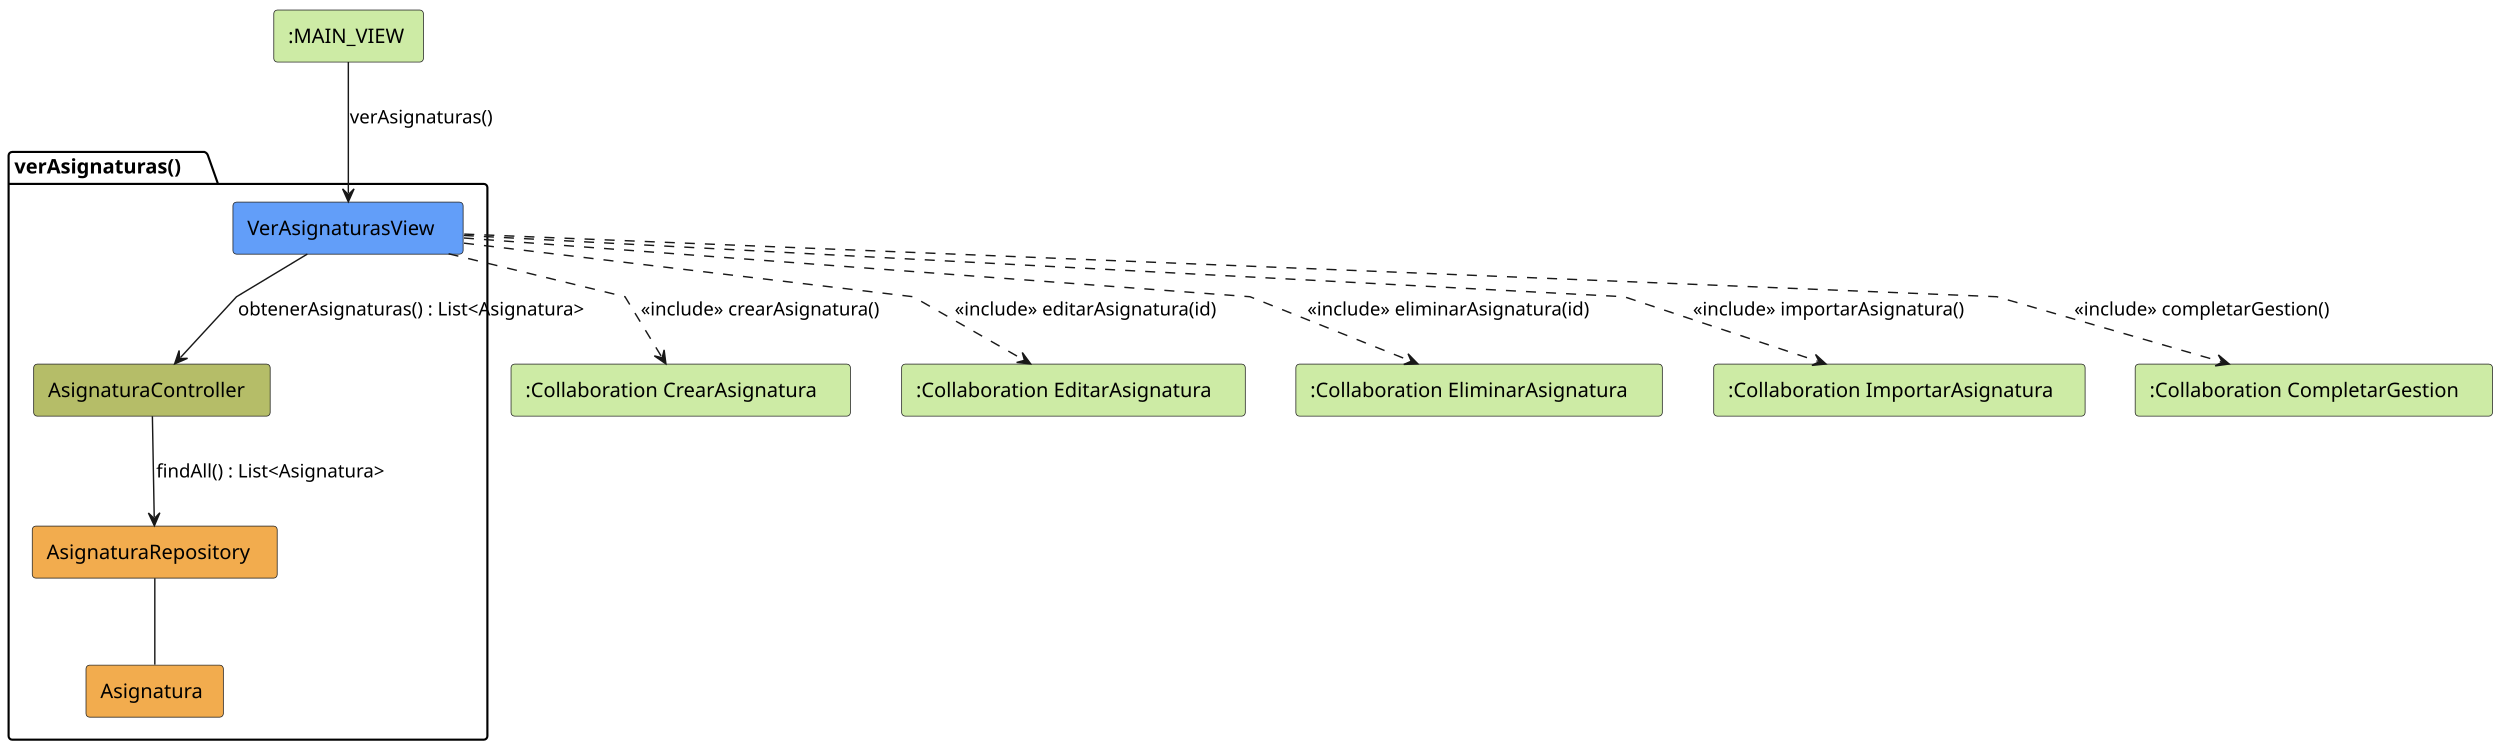
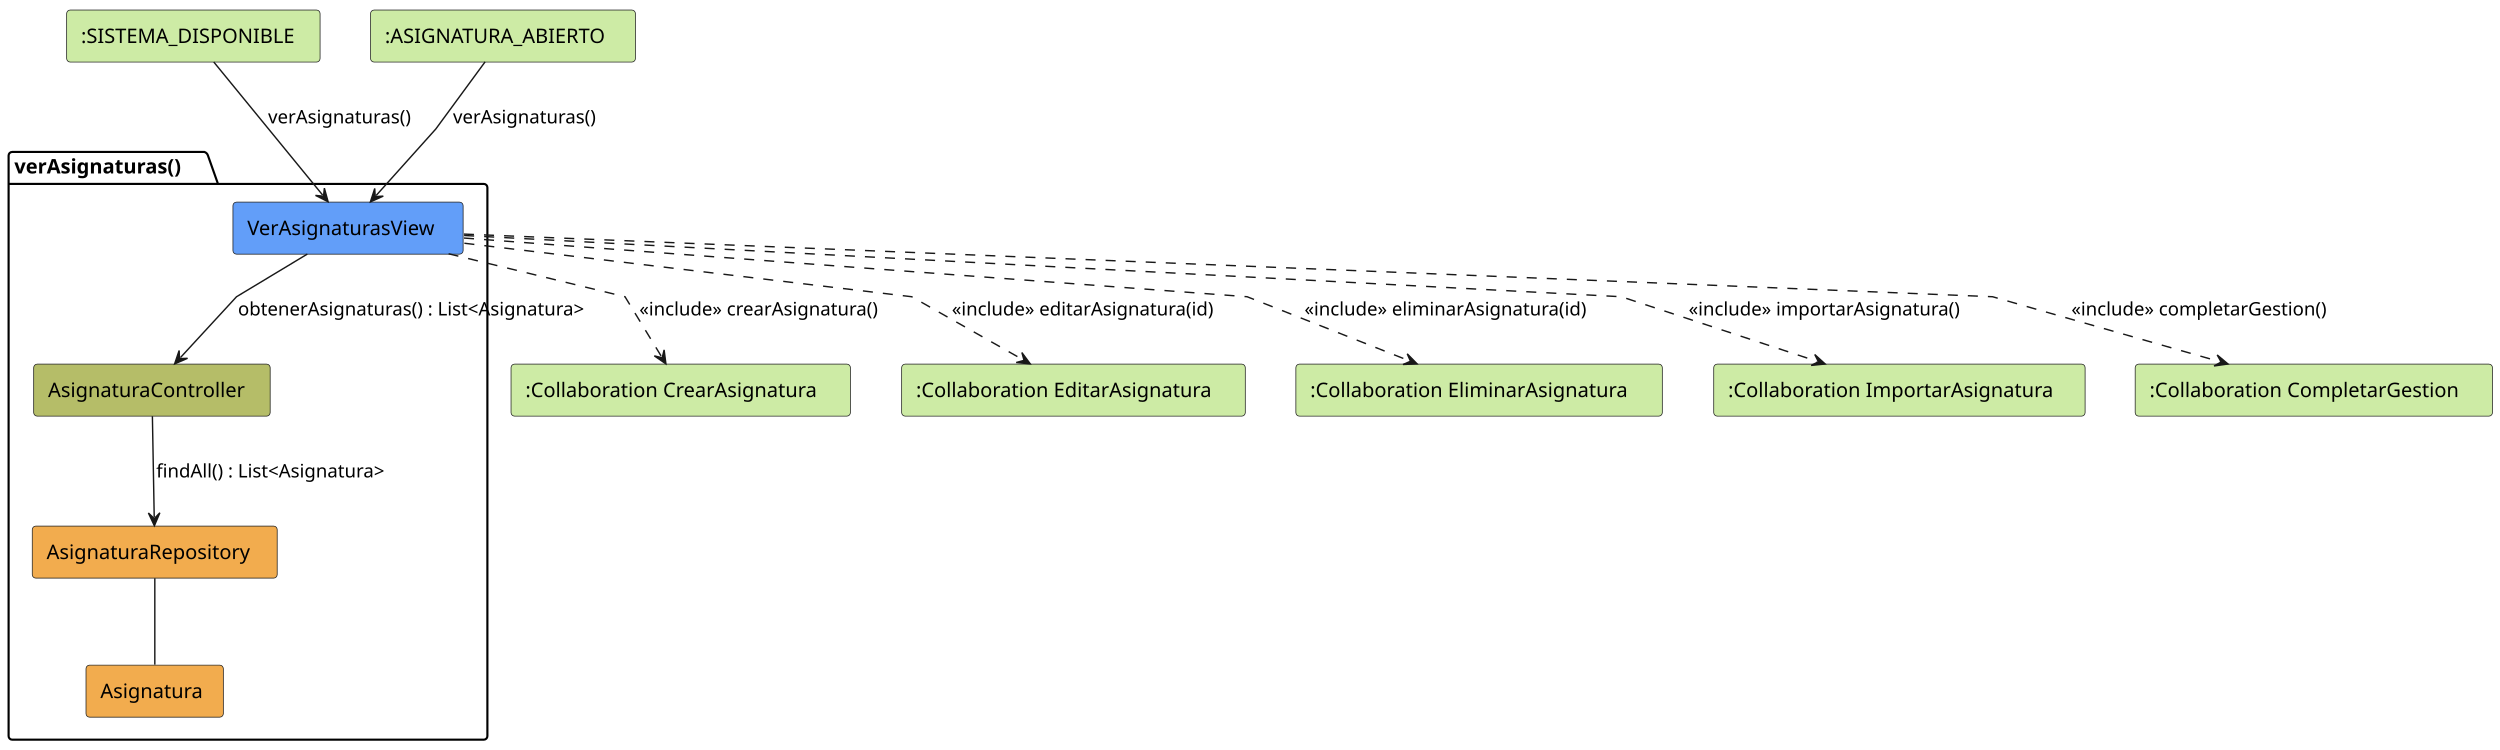
<svg xmlns="http://www.w3.org/2000/svg" contentStyleType="text/css" data-diagram-type="DESCRIPTION" height="523px" preserveAspectRatio="none" style="width:1744px;height:523px;background:#FFFFFF;" version="1.1" viewBox="0 0 1744 523" width="1744px" zoomAndPan="magnify">
  <defs />
  <g>
-     <g class="cluster" data-entity="verAsignaturas" data-source-line="10" data-uid="ent0008" id="cluster_verAsignaturas">
+     <g class="cluster" data-entity="verAsignaturas" data-source-line="11" data-uid="ent0009" id="cluster_verAsignaturas">
      <path d="M8.5,106 L142.568,106 A3.75,3.75 0 0 1 145.068,108.5 L152.068,128.297 L337.5,128.297 A2.5,2.5 0 0 1 340,130.797 L340,513.5 A2.5,2.5 0 0 1 337.5,516 L8.5,516 A2.5,2.5 0 0 1 6,513.5 L6,108.5 A2.5,2.5 0 0 1 8.5,106" fill="none" style="stroke:#000000;stroke-width:1.5;" />
      <line style="stroke:#000000;stroke-width:1.5;" x1="6" x2="152.068" y1="128.297" y2="128.297" />
      <text fill="#000000" font-family="sans-serif" font-size="14" font-weight="bold" lengthAdjust="spacing" textLength="133.068" x="10" y="120.995">verAsignaturas()</text>
    </g>
-     <g class="entity" data-entity="VerAsignaturasView" data-source-line="11" data-uid="ent0009" id="entity_VerAsignaturasView">
+     <g class="entity" data-entity="VerAsignaturasView" data-source-line="12" data-uid="ent0010" id="entity_VerAsignaturasView">
      <rect fill="#629EF9" height="36.297" rx="2.5" ry="2.5" style="stroke:#181818;stroke-width:0.5;" width="160.567" x="162.5" y="141" />
      <text fill="#000000" font-family="sans-serif" font-size="14" lengthAdjust="spacing" textLength="140.567" x="172.5" y="163.995">VerAsignaturasView</text>
    </g>
-     <g class="entity" data-entity="AsignaturaController" data-source-line="12" data-uid="ent0010" id="entity_AsignaturaController">
+     <g class="entity" data-entity="AsignaturaController" data-source-line="13" data-uid="ent0011" id="entity_AsignaturaController">
      <rect fill="#B5BD68" height="36.297" rx="2.5" ry="2.5" style="stroke:#181818;stroke-width:0.5;" width="164.97" x="23.5" y="254" />
      <text fill="#000000" font-family="sans-serif" font-size="14" lengthAdjust="spacing" textLength="144.97" x="33.5" y="276.995">AsignaturaController</text>
    </g>
-     <g class="entity" data-entity="AsignaturaRepository" data-source-line="13" data-uid="ent0011" id="entity_AsignaturaRepository">
+     <g class="entity" data-entity="AsignaturaRepository" data-source-line="14" data-uid="ent0012" id="entity_AsignaturaRepository">
      <rect fill="#F2AC4E" height="36.297" rx="2.5" ry="2.5" style="stroke:#181818;stroke-width:0.5;" width="170.869" x="22.5" y="367" />
      <text fill="#000000" font-family="sans-serif" font-size="14" lengthAdjust="spacing" textLength="150.869" x="32.5" y="389.995">AsignaturaRepository</text>
    </g>
-     <g class="entity" data-entity="Asignatura" data-source-line="14" data-uid="ent0012" id="entity_Asignatura">
+     <g class="entity" data-entity="Asignatura" data-source-line="15" data-uid="ent0013" id="entity_Asignatura">
      <rect fill="#F2AC4E" height="36.297" rx="2.5" ry="2.5" style="stroke:#181818;stroke-width:0.5;" width="95.797" x="60" y="464" />
      <text fill="#000000" font-family="sans-serif" font-size="14" lengthAdjust="spacing" textLength="75.797" x="70" y="486.995">Asignatura</text>
    </g>
-     <g class="entity" data-entity="MainView" data-source-line="3" data-uid="ent0002" id="entity_MainView">
-       <rect fill="#CDEBA5" height="36.297" rx="2.5" ry="2.5" style="stroke:#181818;stroke-width:0.5;" width="104.369" x="191" y="7" />
-       <text fill="#000000" font-family="sans-serif" font-size="14" lengthAdjust="spacing" textLength="84.369" x="201" y="29.995">:MAIN_VIEW</text>
+     <g class="entity" data-entity="SistemaDisponible" data-source-line="3" data-uid="ent0002" id="entity_SistemaDisponible">
+       <rect fill="#CDEBA5" height="36.297" rx="2.5" ry="2.5" style="stroke:#181818;stroke-width:0.5;" width="176.782" x="46.5" y="7" />
+       <text fill="#000000" font-family="sans-serif" font-size="14" lengthAdjust="spacing" textLength="156.782" x="56.5" y="29.995">:SISTEMA_DISPONIBLE</text>
    </g>
-     <g class="entity" data-entity="CrearAsignatura" data-source-line="4" data-uid="ent0003" id="entity_CrearAsignatura">
+     <g class="entity" data-entity="AsignaturaAbierto" data-source-line="4" data-uid="ent0003" id="entity_AsignaturaAbierto">
+       <rect fill="#CDEBA5" height="36.297" rx="2.5" ry="2.5" style="stroke:#181818;stroke-width:0.5;" width="184.767" x="258.5" y="7" />
+       <text fill="#000000" font-family="sans-serif" font-size="14" lengthAdjust="spacing" textLength="164.767" x="268.5" y="29.995">:ASIGNATURA_ABIERTO</text>
+     </g>
+     <g class="entity" data-entity="CrearAsignatura" data-source-line="5" data-uid="ent0004" id="entity_CrearAsignatura">
      <rect fill="#CDEBA5" height="36.297" rx="2.5" ry="2.5" style="stroke:#181818;stroke-width:0.5;" width="236.747" x="356.5" y="254" />
      <text fill="#000000" font-family="sans-serif" font-size="14" lengthAdjust="spacing" textLength="216.747" x="366.5" y="276.995">:Collaboration CrearAsignatura</text>
    </g>
-     <g class="entity" data-entity="EditarAsignatura" data-source-line="5" data-uid="ent0004" id="entity_EditarAsignatura">
+     <g class="entity" data-entity="EditarAsignatura" data-source-line="6" data-uid="ent0005" id="entity_EditarAsignatura">
      <rect fill="#CDEBA5" height="36.297" rx="2.5" ry="2.5" style="stroke:#181818;stroke-width:0.5;" width="239.714" x="629" y="254" />
      <text fill="#000000" font-family="sans-serif" font-size="14" lengthAdjust="spacing" textLength="219.714" x="639" y="276.995">:Collaboration EditarAsignatura</text>
    </g>
-     <g class="entity" data-entity="EliminarAsignatura" data-source-line="6" data-uid="ent0005" id="entity_EliminarAsignatura">
+     <g class="entity" data-entity="EliminarAsignatura" data-source-line="7" data-uid="ent0006" id="entity_EliminarAsignatura">
      <rect fill="#CDEBA5" height="36.297" rx="2.5" ry="2.5" style="stroke:#181818;stroke-width:0.5;" width="255.628" x="904" y="254" />
      <text fill="#000000" font-family="sans-serif" font-size="14" lengthAdjust="spacing" textLength="235.628" x="914" y="276.995">:Collaboration EliminarAsignatura</text>
    </g>
-     <g class="entity" data-entity="ImportarAsignatura" data-source-line="7" data-uid="ent0006" id="entity_ImportarAsignatura">
+     <g class="entity" data-entity="ImportarAsignatura" data-source-line="8" data-uid="ent0007" id="entity_ImportarAsignatura">
      <rect fill="#CDEBA5" height="36.297" rx="2.5" ry="2.5" style="stroke:#181818;stroke-width:0.5;" width="259.066" x="1195.5" y="254" />
      <text fill="#000000" font-family="sans-serif" font-size="14" lengthAdjust="spacing" textLength="239.066" x="1205.5" y="276.995">:Collaboration ImportarAsignatura</text>
    </g>
-     <g class="entity" data-entity="CompletarGestion" data-source-line="8" data-uid="ent0007" id="entity_CompletarGestion">
+     <g class="entity" data-entity="CompletarGestion" data-source-line="9" data-uid="ent0008" id="entity_CompletarGestion">
      <rect fill="#CDEBA5" height="36.297" rx="2.5" ry="2.5" style="stroke:#181818;stroke-width:0.5;" width="249.236" x="1489.5" y="254" />
      <text fill="#000000" font-family="sans-serif" font-size="14" lengthAdjust="spacing" textLength="229.236" x="1499.5" y="276.995">:Collaboration CompletarGestion</text>
    </g>
-     <g class="link" data-entity-1="MainView" data-entity-2="VerAsignaturasView" data-source-line="17" data-uid="lnk13" id="link_MainView_VerAsignaturasView">
-       <path d="M243,43.26 C243,68.55 243,109.44 243,134.74" fill="none" id="MainView-to-VerAsignaturasView" style="stroke:#181818;stroke-width:1;" />
-       <polygon fill="#181818" points="243,140.74,247,131.74,243,135.74,239,131.74,243,140.74" style="stroke:#181818;stroke-width:1;" />
-       <text fill="#000000" font-family="sans-serif" font-size="13" lengthAdjust="spacing" textLength="108.335" x="244" y="86.067">verAsignaturas()</text>
+     <g class="link" data-entity-1="SistemaDisponible" data-entity-2="VerAsignaturasView" data-source-line="18" data-uid="lnk14" id="link_SistemaDisponible_VerAsignaturasView">
+       <path d="M149.12,43.26 C169.82,68.55 204.381,110.796 225.081,136.096" fill="none" id="SistemaDisponible-to-VerAsignaturasView" style="stroke:#181818;stroke-width:1;" />
+       <polygon fill="#181818" points="228.88,140.74,226.277,131.241,225.714,136.87,220.085,136.307,228.88,140.74" style="stroke:#181818;stroke-width:1;" />
+       <text fill="#000000" font-family="sans-serif" font-size="13" lengthAdjust="spacing" textLength="108.335" x="187" y="86.067">verAsignaturas()</text>
    </g>
-     <g class="link" data-entity-1="VerAsignaturasView" data-entity-2="AsignaturaController" data-source-line="19" data-uid="lnk14" id="link_VerAsignaturasView_AsignaturaController">
+     <g class="link" data-entity-1="AsignaturaAbierto" data-entity-2="VerAsignaturasView" data-source-line="19" data-uid="lnk15" id="link_AsignaturaAbierto_VerAsignaturasView">
+       <path d="M338.4,43.15 C324.48,62.11 304,90 304,90 C304,90 280.467,116.234 262.397,136.374" fill="none" id="AsignaturaAbierto-to-VerAsignaturasView" style="stroke:#181818;stroke-width:1;" />
+       <polygon fill="#181818" points="258.39,140.84,267.378,136.812,261.729,137.118,261.423,131.47,258.39,140.84" style="stroke:#181818;stroke-width:1;" />
+       <text fill="#000000" font-family="sans-serif" font-size="13" lengthAdjust="spacing" textLength="108.335" x="316" y="86.067">verAsignaturas()</text>
+     </g>
+     <g class="link" data-entity-1="VerAsignaturasView" data-entity-2="AsignaturaController" data-source-line="21" data-uid="lnk16" id="link_VerAsignaturasView_AsignaturaController">
      <path d="M214.4,177.23 C192.14,190.65 165,207 165,207 C165,207 143.357,230.479 125.877,249.439" fill="none" id="VerAsignaturasView-to-AsignaturaController" style="stroke:#181818;stroke-width:1;" />
      <polygon fill="#181818" points="121.81,253.85,130.851,249.944,125.199,250.174,124.97,244.522,121.81,253.85" style="stroke:#181818;stroke-width:1;" />
      <text fill="#000000" font-family="sans-serif" font-size="13" lengthAdjust="spacing" textLength="265.719" x="166" y="220.067">obtenerAsignaturas() : List&lt;Asignatura&gt;</text>
    </g>
-     <g class="link" data-entity-1="AsignaturaController" data-entity-2="AsignaturaRepository" data-source-line="21" data-uid="lnk15" id="link_AsignaturaController_AsignaturaRepository">
+     <g class="link" data-entity-1="AsignaturaController" data-entity-2="AsignaturaRepository" data-source-line="23" data-uid="lnk17" id="link_AsignaturaController_AsignaturaRepository">
      <path d="M106.31,290.34 C106.69,311.2 107.2,339.981 107.58,360.781" fill="none" id="AsignaturaController-to-AsignaturaRepository" style="stroke:#181818;stroke-width:1;" />
      <polygon fill="#181818" points="107.69,366.78,111.525,357.708,107.599,361.781,103.526,357.855,107.69,366.78" style="stroke:#181818;stroke-width:1;" />
      <text fill="#000000" font-family="sans-serif" font-size="13" lengthAdjust="spacing" textLength="178.477" x="109" y="333.067">findAll() : List&lt;Asignatura&gt;</text>
    </g>
-     <g class="link" data-entity-1="AsignaturaRepository" data-entity-2="Asignatura" data-source-line="23" data-uid="lnk16" id="link_AsignaturaRepository_Asignatura">
+     <g class="link" data-entity-1="AsignaturaRepository" data-entity-2="Asignatura" data-source-line="25" data-uid="lnk18" id="link_AsignaturaRepository_Asignatura">
      <path d="M108,403.42 C108,420.57 108,446.58 108,463.69" fill="none" id="AsignaturaRepository-Asignatura" style="stroke:#181818;stroke-width:1;" />
    </g>
-     <g class="link" data-entity-1="VerAsignaturasView" data-entity-2="CrearAsignatura" data-source-line="25" data-uid="lnk17" id="link_VerAsignaturasView_CrearAsignatura">
+     <g class="link" data-entity-1="VerAsignaturasView" data-entity-2="CrearAsignatura" data-source-line="27" data-uid="lnk19" id="link_VerAsignaturasView_CrearAsignatura">
      <path d="M312.95,177.03 C368.18,190.49 436,207 436,207 C436,207 449.878,229.766 461.428,248.726" fill="none" id="VerAsignaturasView-to-CrearAsignatura" style="stroke:#181818;stroke-width:1;stroke-dasharray:7,7;" />
      <polygon fill="#181818" points="464.55,253.85,463.284,244.083,461.949,249.58,456.452,248.245,464.55,253.85" style="stroke:#181818;stroke-width:1;" />
-       <text fill="#000000" font-family="sans-serif" font-size="13" lengthAdjust="spacing" textLength="181.467" x="447" y="220.067">«include» crearAsignatura()</text>
+       <text fill="#000000" font-family="sans-serif" font-size="13" lengthAdjust="spacing" textLength="181.467" x="446" y="220.067">«include» crearAsignatura()</text>
    </g>
-     <g class="link" data-entity-1="VerAsignaturasView" data-entity-2="EditarAsignatura" data-source-line="26" data-uid="lnk18" id="link_VerAsignaturasView_EditarAsignatura">
-       <path d="M323.68,169.62 C438.95,183.38 637,207 637,207 C637,207 680.601,231.913 713.78,250.873" fill="none" id="VerAsignaturasView-to-EditarAsignatura" style="stroke:#181818;stroke-width:1;stroke-dasharray:7,7;" />
-       <polygon fill="#181818" points="718.99,253.85,713.16,245.912,714.649,251.369,709.191,252.858,718.99,253.85" style="stroke:#181818;stroke-width:1;" />
-       <text fill="#000000" font-family="sans-serif" font-size="13" lengthAdjust="spacing" textLength="197.799" x="666" y="220.067">«include» editarAsignatura(id)</text>
+     <g class="link" data-entity-1="VerAsignaturasView" data-entity-2="EditarAsignatura" data-source-line="28" data-uid="lnk20" id="link_VerAsignaturasView_EditarAsignatura">
+       <path d="M323.95,169.68 C439,183.44 636,207 636,207 C636,207 680.029,231.933 713.499,250.893" fill="none" id="VerAsignaturasView-to-EditarAsignatura" style="stroke:#181818;stroke-width:1;stroke-dasharray:7,7;" />
+       <polygon fill="#181818" points="718.72,253.85,712.861,245.934,714.37,251.386,708.918,252.894,718.72,253.85" style="stroke:#181818;stroke-width:1;" />
+       <text fill="#000000" font-family="sans-serif" font-size="13" lengthAdjust="spacing" textLength="197.799" x="664" y="220.067">«include» editarAsignatura(id)</text>
    </g>
-     <g class="link" data-entity-1="VerAsignaturasView" data-entity-2="EliminarAsignatura" data-source-line="27" data-uid="lnk19" id="link_VerAsignaturasView_EliminarAsignatura">
-       <path d="M323.62,166.02 C493.35,178.71 872,207 872,207 C872,207 936.159,232.661 983.549,251.621" fill="none" id="VerAsignaturasView-to-EliminarAsignatura" style="stroke:#181818;stroke-width:1;stroke-dasharray:7,7;" />
-       <polygon fill="#181818" points="989.12,253.85,982.25,246.793,984.478,251.993,979.278,254.221,989.12,253.85" style="stroke:#181818;stroke-width:1;" />
-       <text fill="#000000" font-family="sans-serif" font-size="13" lengthAdjust="spacing" textLength="212.577" x="912" y="220.067">«include» eliminarAsignatura(id)</text>
+     <g class="link" data-entity-1="VerAsignaturasView" data-entity-2="EliminarAsignatura" data-source-line="29" data-uid="lnk21" id="link_VerAsignaturasView_EliminarAsignatura">
+       <path d="M323.69,166.05 C493.03,178.74 870,207 870,207 C870,207 935.02,232.685 983.01,251.645" fill="none" id="VerAsignaturasView-to-EliminarAsignatura" style="stroke:#181818;stroke-width:1;stroke-dasharray:7,7;" />
+       <polygon fill="#181818" points="988.59,253.85,981.689,246.823,983.94,252.013,978.75,254.263,988.59,253.85" style="stroke:#181818;stroke-width:1;" />
+       <text fill="#000000" font-family="sans-serif" font-size="13" lengthAdjust="spacing" textLength="212.577" x="910" y="220.067">«include» eliminarAsignatura(id)</text>
    </g>
-     <g class="link" data-entity-1="VerAsignaturasView" data-entity-2="ImportarAsignatura" data-source-line="28" data-uid="lnk20" id="link_VerAsignaturasView_ImportarAsignatura">
-       <path d="M323.55,164.25 C542.63,175.82 1133,207 1133,207 C1133,207 1211.228,233.073 1268.108,252.033" fill="none" id="VerAsignaturasView-to-ImportarAsignatura" style="stroke:#181818;stroke-width:1;stroke-dasharray:7,7;" />
-       <polygon fill="#181818" points="1273.8,253.93,1266.527,247.289,1269.057,252.349,1263.997,254.879,1273.8,253.93" style="stroke:#181818;stroke-width:1;" />
-       <text fill="#000000" font-family="sans-serif" font-size="13" lengthAdjust="spacing" textLength="203.899" x="1181" y="220.067">«include» importarAsignatura()</text>
+     <g class="link" data-entity-1="VerAsignaturasView" data-entity-2="ImportarAsignatura" data-source-line="30" data-uid="lnk22" id="link_VerAsignaturasView_ImportarAsignatura">
+       <path d="M323.76,164.27 C542.67,175.86 1131,207 1131,207 C1131,207 1210.102,233.09 1267.572,252.05" fill="none" id="VerAsignaturasView-to-ImportarAsignatura" style="stroke:#181818;stroke-width:1;stroke-dasharray:7,7;" />
+       <polygon fill="#181818" points="1273.27,253.93,1265.976,247.312,1268.522,252.363,1263.47,254.909,1273.27,253.93" style="stroke:#181818;stroke-width:1;" />
+       <text fill="#000000" font-family="sans-serif" font-size="13" lengthAdjust="spacing" textLength="203.899" x="1178" y="220.067">«include» importarAsignatura()</text>
    </g>
-     <g class="link" data-entity-1="VerAsignaturasView" data-entity-2="CompletarGestion" data-source-line="29" data-uid="lnk21" id="link_VerAsignaturasView_CompletarGestion">
-       <path d="M323.87,163.3 C585.63,174 1393,207 1393,207 C1393,207 1483.837,233.301 1549.307,252.261" fill="none" id="VerAsignaturasView-to-CompletarGestion" style="stroke:#181818;stroke-width:1;stroke-dasharray:7,7;" />
-       <polygon fill="#181818" points="1555.07,253.93,1547.538,247.584,1550.267,252.539,1545.312,255.269,1555.07,253.93" style="stroke:#181818;stroke-width:1;" />
-       <text fill="#000000" font-family="sans-serif" font-size="13" lengthAdjust="spacing" textLength="193.064" x="1447" y="220.067">«include» completarGestion()</text>
+     <g class="link" data-entity-1="VerAsignaturasView" data-entity-2="CompletarGestion" data-source-line="31" data-uid="lnk23" id="link_VerAsignaturasView_CompletarGestion">
+       <path d="M323.65,163.3 C584.74,174 1390,207 1390,207 C1390,207 1482.141,233.322 1548.501,252.282" fill="none" id="VerAsignaturasView-to-CompletarGestion" style="stroke:#181818;stroke-width:1;stroke-dasharray:7,7;" />
+       <polygon fill="#181818" points="1554.27,253.93,1546.715,247.611,1549.462,252.556,1544.517,255.304,1554.27,253.93" style="stroke:#181818;stroke-width:1;" />
+       <text fill="#000000" font-family="sans-serif" font-size="13" lengthAdjust="spacing" textLength="193.064" x="1445" y="220.067">«include» completarGestion()</text>
    </g>
  </g>
</svg>
